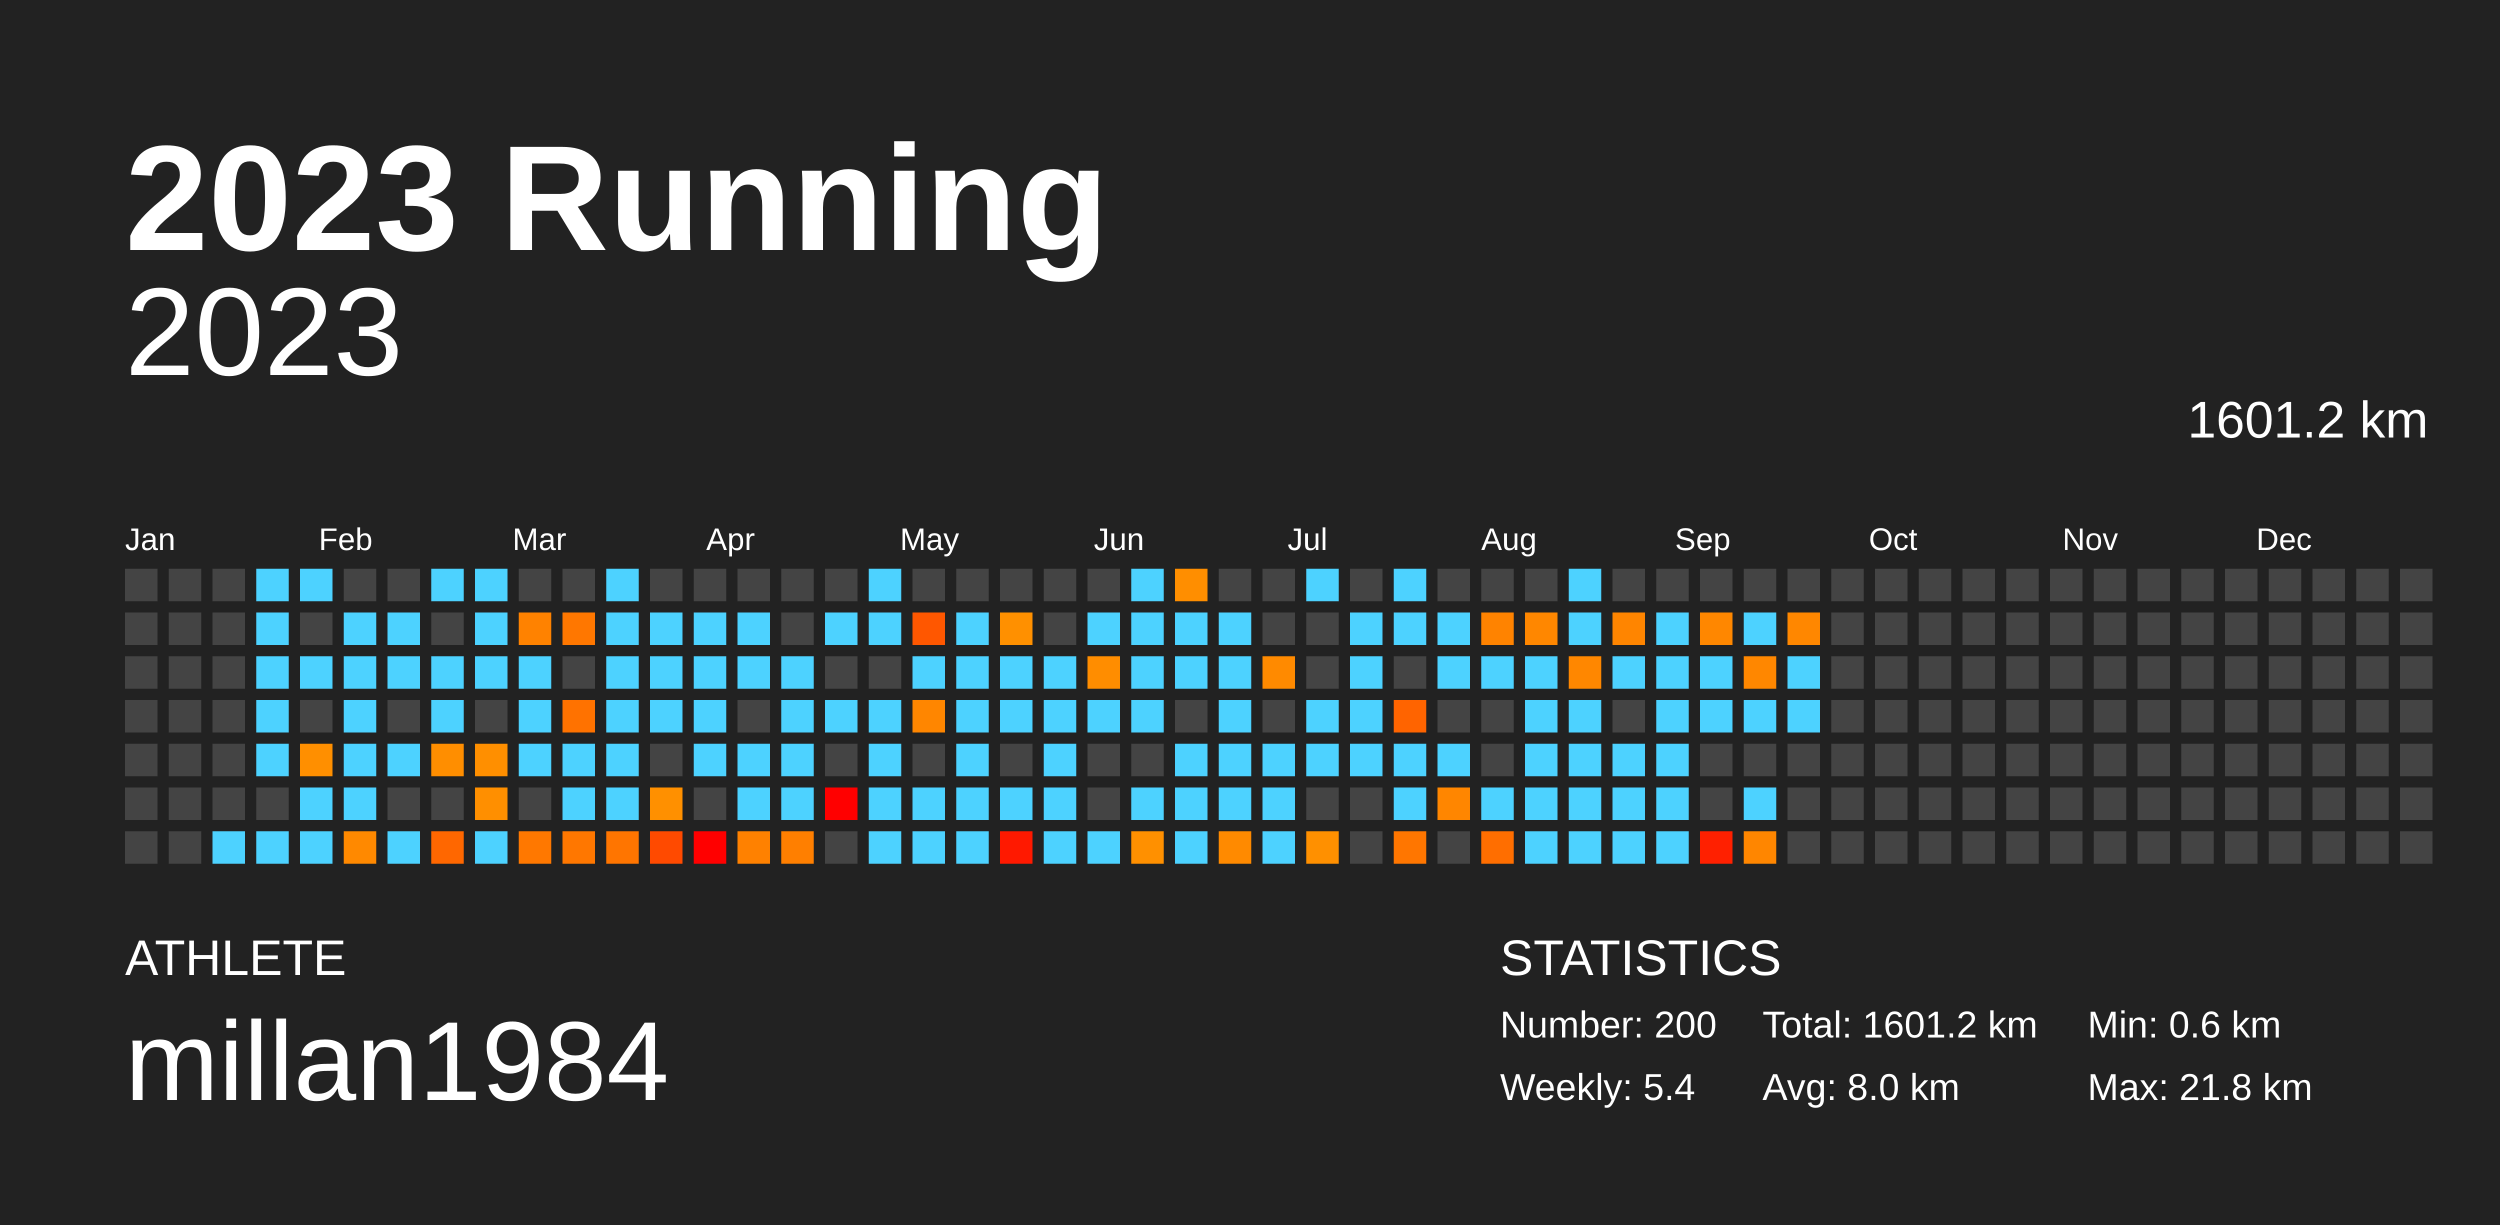
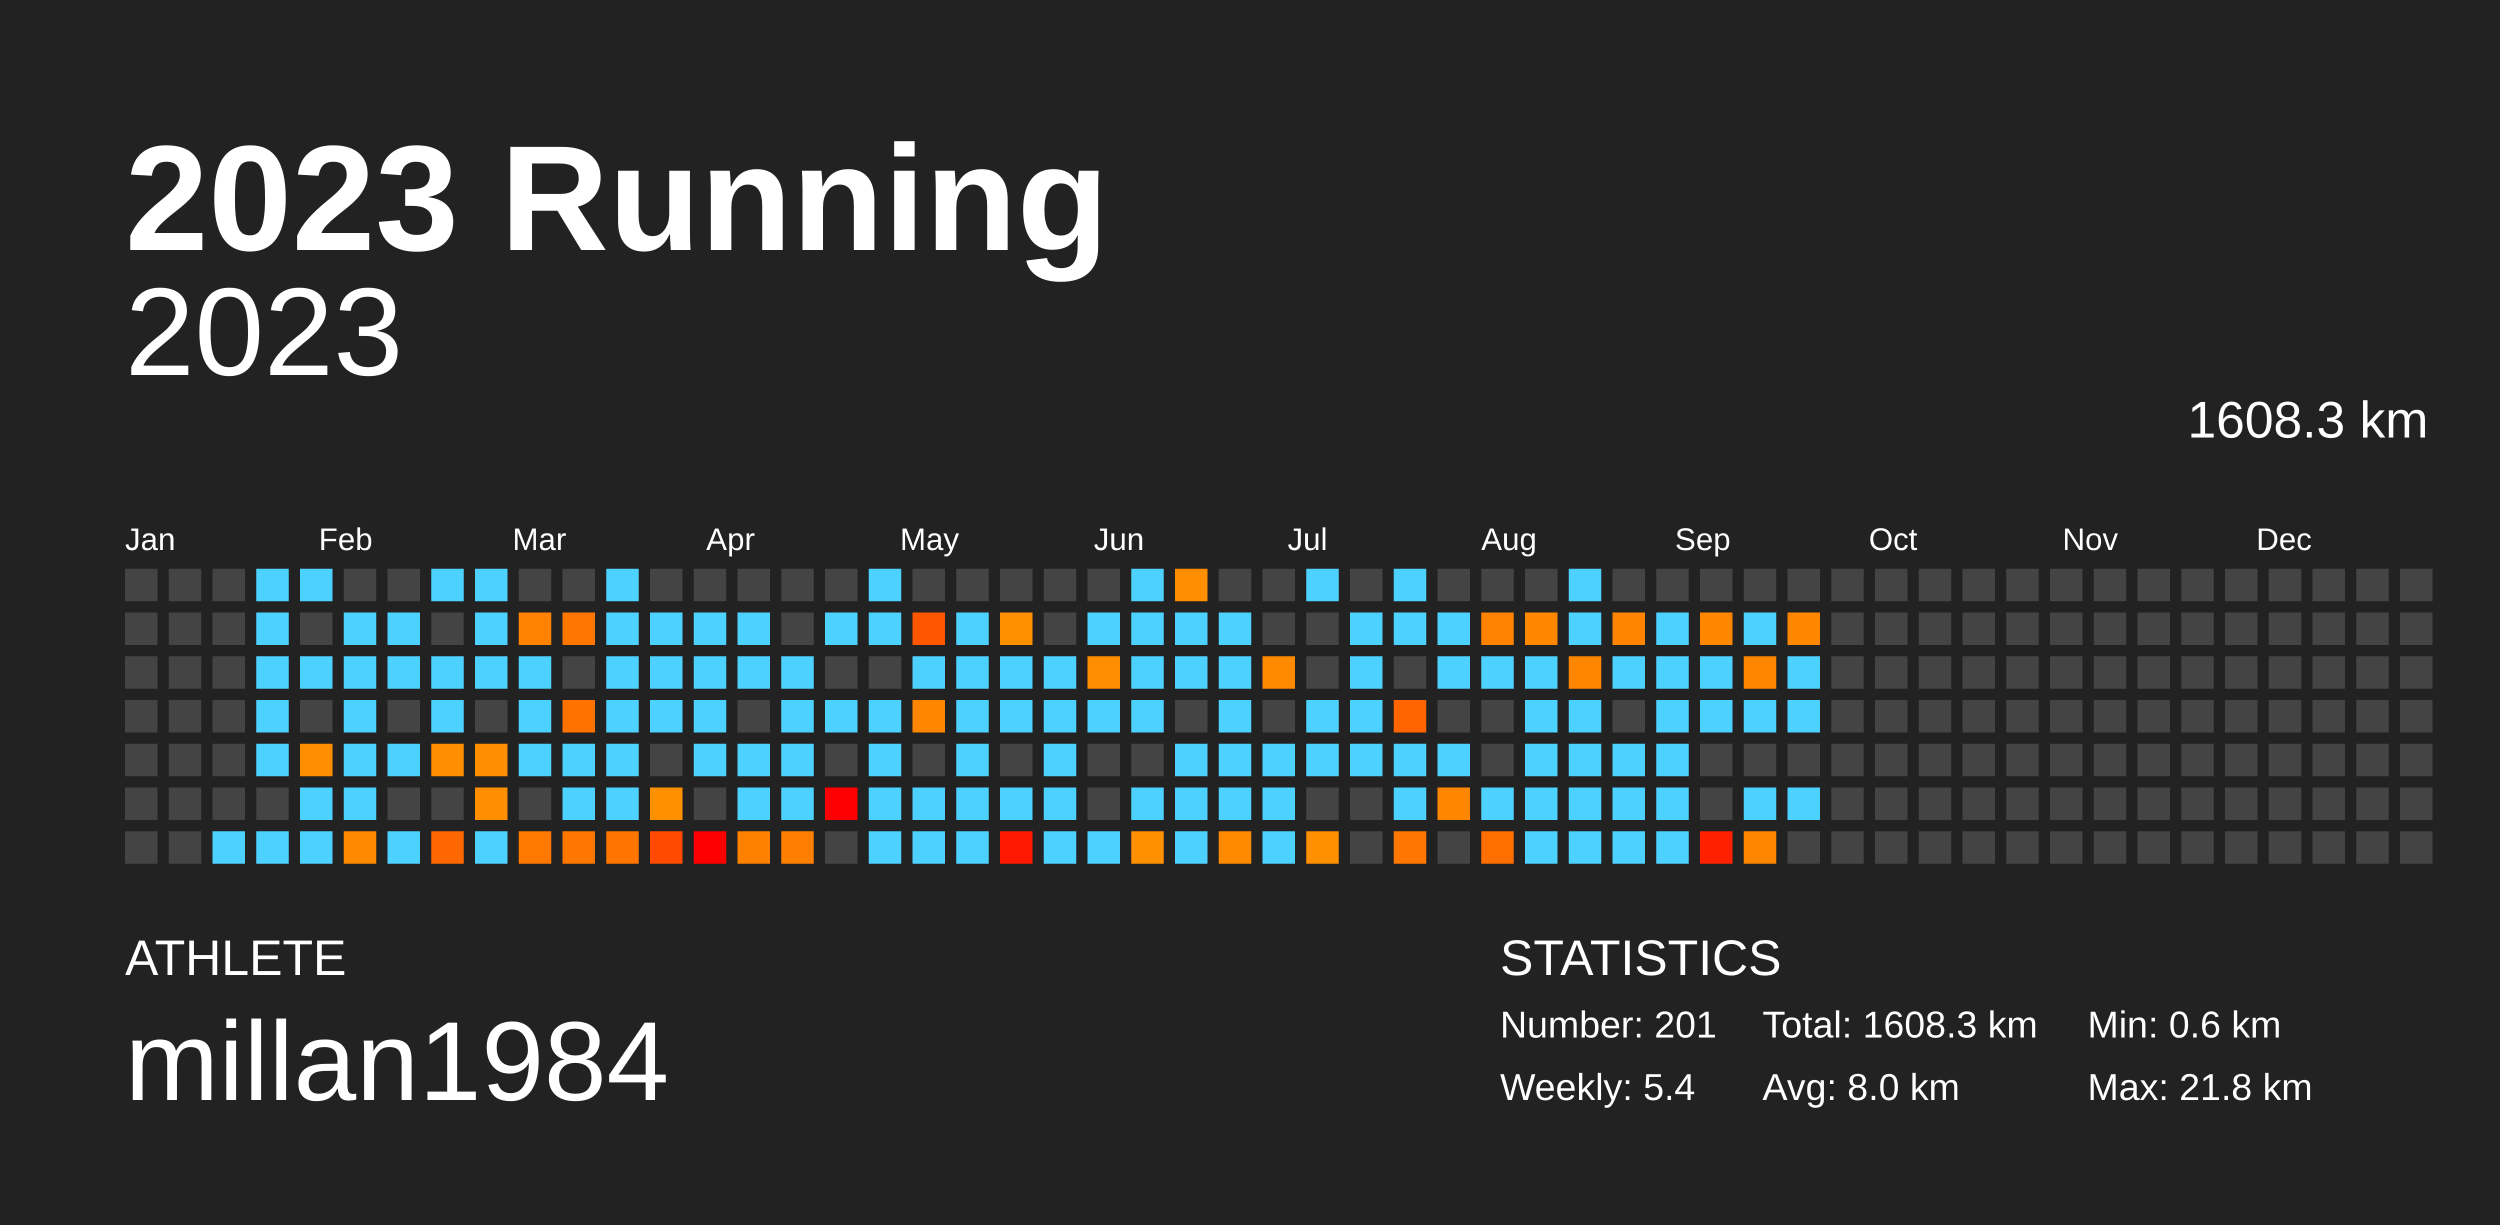
<svg xmlns="http://www.w3.org/2000/svg" baseProfile="full" height="98mm" version="1.1" viewBox="0,0,200,98" width="200mm">
  <defs />
  <rect fill="#222222" height="98" width="200" x="0" y="0" />
  <text fill="#FFFFFF" style="font-size:12px; font-family:Arial; font-weight:bold;" x="10" y="20">2023 Running</text>
  <text fill="#FFFFFF" style="font-size:4px; font-family:Arial" x="10" y="78">ATHLETE</text>
  <text fill="#FFFFFF" style="font-size:9px; font-family:Arial" x="10" y="88">millan1984</text>
  <text fill="#FFFFFF" style="font-size:4px; font-family:Arial" x="120" y="78">STATISTICS</text>
-   <text fill="#FFFFFF" style="font-size:3px; font-family:Arial" x="120" y="83">Number: 200</text>
+   <text fill="#FFFFFF" style="font-size:3px; font-family:Arial" x="120" y="83">Number: 201</text>
  <text fill="#FFFFFF" style="font-size:3px; font-family:Arial" x="120" y="88">Weekly: 5.4</text>
-   <text fill="#FFFFFF" style="font-size:3px; font-family:Arial" x="141" y="83">Total: 1601.2 km</text>
+   <text fill="#FFFFFF" style="font-size:3px; font-family:Arial" x="141" y="83">Total: 1608.3 km</text>
  <text fill="#FFFFFF" style="font-size:3px; font-family:Arial" x="141" y="88">Avg: 8.0 km</text>
  <text fill="#FFFFFF" style="font-size:3px; font-family:Arial" x="167" y="83">Min: 0.6 km</text>
  <text fill="#FFFFFF" style="font-size:3px; font-family:Arial" x="167" y="88">Max: 21.8 km</text>
  <text alignment-baseline="hanging" fill="#FFFFFF" style="font-size:10.0px; font-family:Arial;" x="10" y="30">2023</text>
-   <text alignment-baseline="hanging" fill="#FFFFFF" style="font-size:4.125px; font-family:Arial;" x="175" y="35">1601.2 km</text>
+   <text alignment-baseline="hanging" fill="#FFFFFF" style="font-size:4.125px; font-family:Arial;" x="175" y="35">1608.3 km</text>
  <text fill="#FFFFFF" style="font-size:2.5px; font-family:Arial" x="10.0" y="44">Jan</text>
  <text fill="#FFFFFF" style="font-size:2.5px; font-family:Arial" x="25.5" y="44">Feb</text>
  <text fill="#FFFFFF" style="font-size:2.5px; font-family:Arial" x="41.0" y="44">Mar</text>
  <text fill="#FFFFFF" style="font-size:2.5px; font-family:Arial" x="56.5" y="44">Apr</text>
  <text fill="#FFFFFF" style="font-size:2.5px; font-family:Arial" x="72.0" y="44">May</text>
  <text fill="#FFFFFF" style="font-size:2.5px; font-family:Arial" x="87.5" y="44">Jun</text>
  <text fill="#FFFFFF" style="font-size:2.5px; font-family:Arial" x="103.0" y="44">Jul</text>
  <text fill="#FFFFFF" style="font-size:2.5px; font-family:Arial" x="118.5" y="44">Aug</text>
  <text fill="#FFFFFF" style="font-size:2.5px; font-family:Arial" x="134.0" y="44">Sep</text>
  <text fill="#FFFFFF" style="font-size:2.5px; font-family:Arial" x="149.5" y="44">Oct</text>
  <text fill="#FFFFFF" style="font-size:2.5px; font-family:Arial" x="165.0" y="44">Nov</text>
  <text fill="#FFFFFF" style="font-size:2.5px; font-family:Arial" x="180.5" y="44">Dec</text>
  <rect fill="#444444" height="2.6" width="2.6" x="10.0" y="45.5" />
  <rect fill="#444444" height="2.6" width="2.6" x="10.0" y="49.0" />
  <rect fill="#444444" height="2.6" width="2.6" x="10.0" y="52.5" />
  <rect fill="#444444" height="2.6" width="2.6" x="10.0" y="56.0" />
  <rect fill="#444444" height="2.6" width="2.6" x="10.0" y="59.5" />
  <rect fill="#444444" height="2.6" width="2.6" x="10.0" y="63.0" />
  <rect fill="#444444" height="2.6" width="2.6" x="10.0" y="66.5" />
  <rect fill="#444444" height="2.6" width="2.6" x="13.5" y="45.5" />
  <rect fill="#444444" height="2.6" width="2.6" x="13.5" y="49.0" />
  <rect fill="#444444" height="2.6" width="2.6" x="13.5" y="52.5" />
  <rect fill="#444444" height="2.6" width="2.6" x="13.5" y="56.0" />
  <rect fill="#444444" height="2.6" width="2.6" x="13.5" y="59.5" />
  <rect fill="#444444" height="2.6" width="2.6" x="13.5" y="63.0" />
  <rect fill="#444444" height="2.6" width="2.6" x="13.5" y="66.5" />
  <rect fill="#444444" height="2.6" width="2.6" x="17.0" y="45.5" />
  <rect fill="#444444" height="2.6" width="2.6" x="17.0" y="49.0" />
  <rect fill="#444444" height="2.6" width="2.6" x="17.0" y="52.5" />
  <rect fill="#444444" height="2.6" width="2.6" x="17.0" y="56.0" />
  <rect fill="#444444" height="2.6" width="2.6" x="17.0" y="59.5" />
  <rect fill="#444444" height="2.6" width="2.6" x="17.0" y="63.0" />
  <rect fill="#4dd2ff" height="2.6" width="2.6" x="17.0" y="66.5" />
  <rect fill="#4dd2ff" height="2.6" width="2.6" x="20.5" y="45.5" />
  <rect fill="#4dd2ff" height="2.6" width="2.6" x="20.5" y="49.0" />
  <rect fill="#4dd2ff" height="2.6" width="2.6" x="20.5" y="52.5" />
  <rect fill="#4dd2ff" height="2.6" width="2.6" x="20.5" y="56.0" />
  <rect fill="#4dd2ff" height="2.6" width="2.6" x="20.5" y="59.5" />
  <rect fill="#444444" height="2.6" width="2.6" x="20.5" y="63.0" />
  <rect fill="#4dd2ff" height="2.6" width="2.6" x="20.5" y="66.5" />
  <rect fill="#4dd2ff" height="2.6" width="2.6" x="24.0" y="45.5" />
  <rect fill="#444444" height="2.6" width="2.6" x="24.0" y="49.0" />
  <rect fill="#4dd2ff" height="2.6" width="2.6" x="24.0" y="52.5" />
  <rect fill="#444444" height="2.6" width="2.6" x="24.0" y="56.0" />
  <rect fill="#ff8f00" height="2.6" width="2.6" x="24.0" y="59.5" />
  <rect fill="#4dd2ff" height="2.6" width="2.6" x="24.0" y="63.0" />
  <rect fill="#4dd2ff" height="2.6" width="2.6" x="24.0" y="66.5" />
  <rect fill="#444444" height="2.6" width="2.6" x="27.5" y="45.5" />
  <rect fill="#4dd2ff" height="2.6" width="2.6" x="27.5" y="49.0" />
  <rect fill="#4dd2ff" height="2.6" width="2.6" x="27.5" y="52.5" />
  <rect fill="#4dd2ff" height="2.6" width="2.6" x="27.5" y="56.0" />
  <rect fill="#4dd2ff" height="2.6" width="2.6" x="27.5" y="59.5" />
  <rect fill="#4dd2ff" height="2.6" width="2.6" x="27.5" y="63.0" />
  <rect fill="#ff8900" height="2.6" width="2.6" x="27.5" y="66.5" />
  <rect fill="#444444" height="2.6" width="2.6" x="31.0" y="45.5" />
  <rect fill="#4dd2ff" height="2.6" width="2.6" x="31.0" y="49.0" />
  <rect fill="#4dd2ff" height="2.6" width="2.6" x="31.0" y="52.5" />
  <rect fill="#444444" height="2.6" width="2.6" x="31.0" y="56.0" />
  <rect fill="#4dd2ff" height="2.6" width="2.6" x="31.0" y="59.5" />
  <rect fill="#444444" height="2.6" width="2.6" x="31.0" y="63.0" />
  <rect fill="#4dd2ff" height="2.6" width="2.6" x="31.0" y="66.5" />
  <rect fill="#4dd2ff" height="2.6" width="2.6" x="34.5" y="45.5" />
  <rect fill="#444444" height="2.6" width="2.6" x="34.5" y="49.0" />
  <rect fill="#4dd2ff" height="2.6" width="2.6" x="34.5" y="52.5" />
  <rect fill="#4dd2ff" height="2.6" width="2.6" x="34.5" y="56.0" />
  <rect fill="#ff8e00" height="2.6" width="2.6" x="34.5" y="59.5" />
  <rect fill="#444444" height="2.6" width="2.6" x="34.5" y="63.0" />
  <rect fill="#ff6700" height="2.6" width="2.6" x="34.5" y="66.5" />
  <rect fill="#4dd2ff" height="2.6" width="2.6" x="38.0" y="45.5" />
  <rect fill="#4dd2ff" height="2.6" width="2.6" x="38.0" y="49.0" />
  <rect fill="#4dd2ff" height="2.6" width="2.6" x="38.0" y="52.5" />
  <rect fill="#444444" height="2.6" width="2.6" x="38.0" y="56.0" />
  <rect fill="#ff8f00" height="2.6" width="2.6" x="38.0" y="59.5" />
  <rect fill="#ff8f00" height="2.6" width="2.6" x="38.0" y="63.0" />
  <rect fill="#4dd2ff" height="2.6" width="2.6" x="38.0" y="66.5" />
  <rect fill="#444444" height="2.6" width="2.6" x="41.5" y="45.5" />
  <rect fill="#ff8200" height="2.6" width="2.6" x="41.5" y="49.0" />
  <rect fill="#4dd2ff" height="2.6" width="2.6" x="41.5" y="52.5" />
  <rect fill="#4dd2ff" height="2.6" width="2.6" x="41.5" y="56.0" />
  <rect fill="#4dd2ff" height="2.6" width="2.6" x="41.5" y="59.5" />
  <rect fill="#444444" height="2.6" width="2.6" x="41.5" y="63.0" />
  <rect fill="#ff7800" height="2.6" width="2.6" x="41.5" y="66.5" />
  <rect fill="#444444" height="2.6" width="2.6" x="45.0" y="45.5" />
  <rect fill="#ff7700" height="2.6" width="2.6" x="45.0" y="49.0" />
  <rect fill="#444444" height="2.6" width="2.6" x="45.0" y="52.5" />
  <rect fill="#ff7200" height="2.6" width="2.6" x="45.0" y="56.0" />
  <rect fill="#4dd2ff" height="2.6" width="2.6" x="45.0" y="59.5" />
  <rect fill="#4dd2ff" height="2.6" width="2.6" x="45.0" y="63.0" />
  <rect fill="#ff7700" height="2.6" width="2.6" x="45.0" y="66.5" />
  <rect fill="#4dd2ff" height="2.6" width="2.6" x="48.5" y="45.5" />
  <rect fill="#4dd2ff" height="2.6" width="2.6" x="48.5" y="49.0" />
  <rect fill="#4dd2ff" height="2.6" width="2.6" x="48.5" y="52.5" />
  <rect fill="#4dd2ff" height="2.6" width="2.6" x="48.5" y="56.0" />
  <rect fill="#4dd2ff" height="2.6" width="2.6" x="48.5" y="59.5" />
  <rect fill="#4dd2ff" height="2.6" width="2.6" x="48.5" y="63.0" />
  <rect fill="#ff7500" height="2.6" width="2.6" x="48.5" y="66.5" />
  <rect fill="#444444" height="2.6" width="2.6" x="52.0" y="45.5" />
  <rect fill="#4dd2ff" height="2.6" width="2.6" x="52.0" y="49.0" />
  <rect fill="#4dd2ff" height="2.6" width="2.6" x="52.0" y="52.5" />
  <rect fill="#4dd2ff" height="2.6" width="2.6" x="52.0" y="56.0" />
  <rect fill="#444444" height="2.6" width="2.6" x="52.0" y="59.5" />
  <rect fill="#ff9000" height="2.6" width="2.6" x="52.0" y="63.0" />
  <rect fill="#ff4a00" height="2.6" width="2.6" x="52.0" y="66.5" />
  <rect fill="#444444" height="2.6" width="2.6" x="55.5" y="45.5" />
  <rect fill="#4dd2ff" height="2.6" width="2.6" x="55.5" y="49.0" />
  <rect fill="#4dd2ff" height="2.6" width="2.6" x="55.5" y="52.5" />
  <rect fill="#4dd2ff" height="2.6" width="2.6" x="55.5" y="56.0" />
  <rect fill="#4dd2ff" height="2.6" width="2.6" x="55.5" y="59.5" />
  <rect fill="#444444" height="2.6" width="2.6" x="55.5" y="63.0" />
  <rect fill="red" height="2.6" width="2.6" x="55.5" y="66.5" />
  <rect fill="#444444" height="2.6" width="2.6" x="59.0" y="45.5" />
  <rect fill="#4dd2ff" height="2.6" width="2.6" x="59.0" y="49.0" />
  <rect fill="#4dd2ff" height="2.6" width="2.6" x="59.0" y="52.5" />
  <rect fill="#444444" height="2.6" width="2.6" x="59.0" y="56.0" />
  <rect fill="#4dd2ff" height="2.6" width="2.6" x="59.0" y="59.5" />
  <rect fill="#4dd2ff" height="2.6" width="2.6" x="59.0" y="63.0" />
  <rect fill="#ff8100" height="2.6" width="2.6" x="59.0" y="66.5" />
  <rect fill="#444444" height="2.6" width="2.6" x="62.5" y="45.5" />
  <rect fill="#444444" height="2.6" width="2.6" x="62.5" y="49.0" />
  <rect fill="#4dd2ff" height="2.6" width="2.6" x="62.5" y="52.5" />
  <rect fill="#4dd2ff" height="2.6" width="2.6" x="62.5" y="56.0" />
  <rect fill="#4dd2ff" height="2.6" width="2.6" x="62.5" y="59.5" />
  <rect fill="#4dd2ff" height="2.6" width="2.6" x="62.5" y="63.0" />
  <rect fill="#ff7f00" height="2.6" width="2.6" x="62.5" y="66.5" />
  <rect fill="#444444" height="2.6" width="2.6" x="66.0" y="45.5" />
  <rect fill="#4dd2ff" height="2.6" width="2.6" x="66.0" y="49.0" />
  <rect fill="#444444" height="2.6" width="2.6" x="66.0" y="52.5" />
  <rect fill="#4dd2ff" height="2.6" width="2.6" x="66.0" y="56.0" />
  <rect fill="#444444" height="2.6" width="2.6" x="66.0" y="59.5" />
  <rect fill="red" height="2.6" width="2.6" x="66.0" y="63.0" />
  <rect fill="#444444" height="2.6" width="2.6" x="66.0" y="66.5" />
  <rect fill="#4dd2ff" height="2.6" width="2.6" x="69.5" y="45.5" />
  <rect fill="#4dd2ff" height="2.6" width="2.6" x="69.5" y="49.0" />
  <rect fill="#444444" height="2.6" width="2.6" x="69.5" y="52.5" />
  <rect fill="#4dd2ff" height="2.6" width="2.6" x="69.5" y="56.0" />
  <rect fill="#4dd2ff" height="2.6" width="2.6" x="69.5" y="59.5" />
  <rect fill="#4dd2ff" height="2.6" width="2.6" x="69.5" y="63.0" />
  <rect fill="#4dd2ff" height="2.6" width="2.6" x="69.5" y="66.5" />
  <rect fill="#444444" height="2.6" width="2.6" x="73.0" y="45.5" />
  <rect fill="#ff5700" height="2.6" width="2.6" x="73.0" y="49.0" />
  <rect fill="#4dd2ff" height="2.6" width="2.6" x="73.0" y="52.5" />
  <rect fill="#ff8600" height="2.6" width="2.6" x="73.0" y="56.0" />
  <rect fill="#444444" height="2.6" width="2.6" x="73.0" y="59.5" />
  <rect fill="#4dd2ff" height="2.6" width="2.6" x="73.0" y="63.0" />
  <rect fill="#4dd2ff" height="2.6" width="2.6" x="73.0" y="66.5" />
  <rect fill="#444444" height="2.6" width="2.6" x="76.5" y="45.5" />
  <rect fill="#4dd2ff" height="2.6" width="2.6" x="76.5" y="49.0" />
  <rect fill="#4dd2ff" height="2.6" width="2.6" x="76.5" y="52.5" />
  <rect fill="#4dd2ff" height="2.6" width="2.6" x="76.5" y="56.0" />
  <rect fill="#4dd2ff" height="2.6" width="2.6" x="76.5" y="59.5" />
  <rect fill="#4dd2ff" height="2.6" width="2.6" x="76.5" y="63.0" />
  <rect fill="#4dd2ff" height="2.6" width="2.6" x="76.5" y="66.5" />
  <rect fill="#444444" height="2.6" width="2.6" x="80.0" y="45.5" />
  <rect fill="#ff9000" height="2.6" width="2.6" x="80.0" y="49.0" />
  <rect fill="#4dd2ff" height="2.6" width="2.6" x="80.0" y="52.5" />
  <rect fill="#4dd2ff" height="2.6" width="2.6" x="80.0" y="56.0" />
  <rect fill="#444444" height="2.6" width="2.6" x="80.0" y="59.5" />
  <rect fill="#4dd2ff" height="2.6" width="2.6" x="80.0" y="63.0" />
  <rect fill="#ff1900" height="2.6" width="2.6" x="80.0" y="66.5" />
  <rect fill="#444444" height="2.6" width="2.6" x="83.5" y="45.5" />
  <rect fill="#444444" height="2.6" width="2.6" x="83.5" y="49.0" />
  <rect fill="#4dd2ff" height="2.6" width="2.6" x="83.5" y="52.5" />
  <rect fill="#4dd2ff" height="2.6" width="2.6" x="83.5" y="56.0" />
  <rect fill="#4dd2ff" height="2.6" width="2.6" x="83.5" y="59.5" />
  <rect fill="#4dd2ff" height="2.6" width="2.6" x="83.5" y="63.0" />
  <rect fill="#4dd2ff" height="2.6" width="2.6" x="83.5" y="66.5" />
  <rect fill="#444444" height="2.6" width="2.6" x="87.0" y="45.5" />
  <rect fill="#4dd2ff" height="2.6" width="2.6" x="87.0" y="49.0" />
  <rect fill="#ff8d00" height="2.6" width="2.6" x="87.0" y="52.5" />
  <rect fill="#4dd2ff" height="2.6" width="2.6" x="87.0" y="56.0" />
  <rect fill="#444444" height="2.6" width="2.6" x="87.0" y="59.5" />
  <rect fill="#444444" height="2.6" width="2.6" x="87.0" y="63.0" />
  <rect fill="#4dd2ff" height="2.6" width="2.6" x="87.0" y="66.5" />
  <rect fill="#4dd2ff" height="2.6" width="2.6" x="90.5" y="45.5" />
  <rect fill="#4dd2ff" height="2.6" width="2.6" x="90.5" y="49.0" />
  <rect fill="#4dd2ff" height="2.6" width="2.6" x="90.5" y="52.5" />
  <rect fill="#4dd2ff" height="2.6" width="2.6" x="90.5" y="56.0" />
  <rect fill="#444444" height="2.6" width="2.6" x="90.5" y="59.5" />
  <rect fill="#4dd2ff" height="2.6" width="2.6" x="90.5" y="63.0" />
  <rect fill="#ff9000" height="2.6" width="2.6" x="90.5" y="66.5" />
  <rect fill="#ff8e00" height="2.6" width="2.6" x="94.0" y="45.5" />
  <rect fill="#4dd2ff" height="2.6" width="2.6" x="94.0" y="49.0" />
  <rect fill="#4dd2ff" height="2.6" width="2.6" x="94.0" y="52.5" />
  <rect fill="#444444" height="2.6" width="2.6" x="94.0" y="56.0" />
  <rect fill="#4dd2ff" height="2.6" width="2.6" x="94.0" y="59.5" />
  <rect fill="#4dd2ff" height="2.6" width="2.6" x="94.0" y="63.0" />
  <rect fill="#4dd2ff" height="2.6" width="2.6" x="94.0" y="66.5" />
  <rect fill="#444444" height="2.6" width="2.6" x="97.5" y="45.5" />
  <rect fill="#4dd2ff" height="2.6" width="2.6" x="97.5" y="49.0" />
  <rect fill="#4dd2ff" height="2.6" width="2.6" x="97.5" y="52.5" />
  <rect fill="#4dd2ff" height="2.6" width="2.6" x="97.5" y="56.0" />
  <rect fill="#4dd2ff" height="2.6" width="2.6" x="97.5" y="59.5" />
  <rect fill="#4dd2ff" height="2.6" width="2.6" x="97.5" y="63.0" />
  <rect fill="#ff8a00" height="2.6" width="2.6" x="97.5" y="66.5" />
  <rect fill="#444444" height="2.6" width="2.6" x="101.0" y="45.5" />
  <rect fill="#444444" height="2.6" width="2.6" x="101.0" y="49.0" />
  <rect fill="#ff8a00" height="2.6" width="2.6" x="101.0" y="52.5" />
  <rect fill="#444444" height="2.6" width="2.6" x="101.0" y="56.0" />
  <rect fill="#4dd2ff" height="2.6" width="2.6" x="101.0" y="59.5" />
  <rect fill="#4dd2ff" height="2.6" width="2.6" x="101.0" y="63.0" />
  <rect fill="#4dd2ff" height="2.6" width="2.6" x="101.0" y="66.5" />
  <rect fill="#4dd2ff" height="2.6" width="2.6" x="104.5" y="45.5" />
  <rect fill="#444444" height="2.6" width="2.6" x="104.5" y="49.0" />
  <rect fill="#444444" height="2.6" width="2.6" x="104.5" y="52.5" />
  <rect fill="#4dd2ff" height="2.6" width="2.6" x="104.5" y="56.0" />
  <rect fill="#4dd2ff" height="2.6" width="2.6" x="104.5" y="59.5" />
  <rect fill="#444444" height="2.6" width="2.6" x="104.5" y="63.0" />
  <rect fill="#ff9000" height="2.6" width="2.6" x="104.5" y="66.5" />
  <rect fill="#444444" height="2.6" width="2.6" x="108.0" y="45.5" />
  <rect fill="#4dd2ff" height="2.6" width="2.6" x="108.0" y="49.0" />
  <rect fill="#4dd2ff" height="2.6" width="2.6" x="108.0" y="52.5" />
  <rect fill="#4dd2ff" height="2.6" width="2.6" x="108.0" y="56.0" />
  <rect fill="#4dd2ff" height="2.6" width="2.6" x="108.0" y="59.5" />
  <rect fill="#444444" height="2.6" width="2.6" x="108.0" y="63.0" />
  <rect fill="#444444" height="2.6" width="2.6" x="108.0" y="66.5" />
  <rect fill="#4dd2ff" height="2.6" width="2.6" x="111.5" y="45.5" />
  <rect fill="#4dd2ff" height="2.6" width="2.6" x="111.5" y="49.0" />
  <rect fill="#444444" height="2.6" width="2.6" x="111.5" y="52.5" />
  <rect fill="#ff6400" height="2.6" width="2.6" x="111.5" y="56.0" />
  <rect fill="#4dd2ff" height="2.6" width="2.6" x="111.5" y="59.5" />
  <rect fill="#4dd2ff" height="2.6" width="2.6" x="111.5" y="63.0" />
  <rect fill="#ff7600" height="2.6" width="2.6" x="111.5" y="66.5" />
  <rect fill="#444444" height="2.6" width="2.6" x="115.0" y="45.5" />
  <rect fill="#4dd2ff" height="2.6" width="2.6" x="115.0" y="49.0" />
  <rect fill="#4dd2ff" height="2.6" width="2.6" x="115.0" y="52.5" />
  <rect fill="#444444" height="2.6" width="2.6" x="115.0" y="56.0" />
  <rect fill="#4dd2ff" height="2.6" width="2.6" x="115.0" y="59.5" />
  <rect fill="#ff8600" height="2.6" width="2.6" x="115.0" y="63.0" />
  <rect fill="#444444" height="2.6" width="2.6" x="115.0" y="66.5" />
  <rect fill="#444444" height="2.6" width="2.6" x="118.5" y="45.5" />
  <rect fill="#ff8300" height="2.6" width="2.6" x="118.5" y="49.0" />
  <rect fill="#4dd2ff" height="2.6" width="2.6" x="118.5" y="52.5" />
  <rect fill="#444444" height="2.6" width="2.6" x="118.5" y="56.0" />
  <rect fill="#444444" height="2.6" width="2.6" x="118.5" y="59.5" />
  <rect fill="#4dd2ff" height="2.6" width="2.6" x="118.5" y="63.0" />
  <rect fill="#ff6e00" height="2.6" width="2.6" x="118.5" y="66.5" />
  <rect fill="#444444" height="2.6" width="2.6" x="122.0" y="45.5" />
  <rect fill="#ff8700" height="2.6" width="2.6" x="122.0" y="49.0" />
  <rect fill="#4dd2ff" height="2.6" width="2.6" x="122.0" y="52.5" />
  <rect fill="#4dd2ff" height="2.6" width="2.6" x="122.0" y="56.0" />
  <rect fill="#4dd2ff" height="2.6" width="2.6" x="122.0" y="59.5" />
  <rect fill="#4dd2ff" height="2.6" width="2.6" x="122.0" y="63.0" />
  <rect fill="#4dd2ff" height="2.6" width="2.6" x="122.0" y="66.5" />
  <rect fill="#4dd2ff" height="2.6" width="2.6" x="125.5" y="45.5" />
  <rect fill="#4dd2ff" height="2.6" width="2.6" x="125.5" y="49.0" />
  <rect fill="#ff8700" height="2.6" width="2.6" x="125.5" y="52.5" />
  <rect fill="#4dd2ff" height="2.6" width="2.6" x="125.5" y="56.0" />
  <rect fill="#4dd2ff" height="2.6" width="2.6" x="125.5" y="59.5" />
  <rect fill="#4dd2ff" height="2.6" width="2.6" x="125.5" y="63.0" />
  <rect fill="#4dd2ff" height="2.6" width="2.6" x="125.5" y="66.5" />
  <rect fill="#444444" height="2.6" width="2.6" x="129.0" y="45.5" />
  <rect fill="#ff8500" height="2.6" width="2.6" x="129.0" y="49.0" />
  <rect fill="#4dd2ff" height="2.6" width="2.6" x="129.0" y="52.5" />
  <rect fill="#444444" height="2.6" width="2.6" x="129.0" y="56.0" />
  <rect fill="#4dd2ff" height="2.6" width="2.6" x="129.0" y="59.5" />
  <rect fill="#4dd2ff" height="2.6" width="2.6" x="129.0" y="63.0" />
  <rect fill="#4dd2ff" height="2.6" width="2.6" x="129.0" y="66.5" />
  <rect fill="#444444" height="2.6" width="2.6" x="132.5" y="45.5" />
  <rect fill="#4dd2ff" height="2.6" width="2.6" x="132.5" y="49.0" />
  <rect fill="#4dd2ff" height="2.6" width="2.6" x="132.5" y="52.5" />
  <rect fill="#4dd2ff" height="2.6" width="2.6" x="132.5" y="56.0" />
  <rect fill="#4dd2ff" height="2.6" width="2.6" x="132.5" y="59.5" />
  <rect fill="#4dd2ff" height="2.6" width="2.6" x="132.5" y="63.0" />
  <rect fill="#4dd2ff" height="2.6" width="2.6" x="132.5" y="66.5" />
  <rect fill="#444444" height="2.6" width="2.6" x="136.0" y="45.5" />
  <rect fill="#ff8700" height="2.6" width="2.6" x="136.0" y="49.0" />
  <rect fill="#4dd2ff" height="2.6" width="2.6" x="136.0" y="52.5" />
  <rect fill="#4dd2ff" height="2.6" width="2.6" x="136.0" y="56.0" />
  <rect fill="#444444" height="2.6" width="2.6" x="136.0" y="59.5" />
  <rect fill="#444444" height="2.6" width="2.6" x="136.0" y="63.0" />
  <rect fill="#ff2000" height="2.6" width="2.6" x="136.0" y="66.5" />
  <rect fill="#444444" height="2.6" width="2.6" x="139.5" y="45.5" />
  <rect fill="#4dd2ff" height="2.6" width="2.6" x="139.5" y="49.0" />
  <rect fill="#ff8700" height="2.6" width="2.6" x="139.5" y="52.5" />
  <rect fill="#4dd2ff" height="2.6" width="2.6" x="139.5" y="56.0" />
  <rect fill="#444444" height="2.6" width="2.6" x="139.5" y="59.5" />
  <rect fill="#4dd2ff" height="2.6" width="2.6" x="139.5" y="63.0" />
  <rect fill="#ff8600" height="2.6" width="2.6" x="139.5" y="66.5" />
  <rect fill="#444444" height="2.6" width="2.6" x="143.0" y="45.5" />
  <rect fill="#ff8700" height="2.6" width="2.6" x="143.0" y="49.0" />
  <rect fill="#4dd2ff" height="2.6" width="2.6" x="143.0" y="52.5" />
  <rect fill="#4dd2ff" height="2.6" width="2.6" x="143.0" y="56.0" />
  <rect fill="#444444" height="2.6" width="2.6" x="143.0" y="59.5" />
-   <rect fill="#444444" height="2.6" width="2.6" x="143.0" y="63.0" />
+   <rect fill="#4dd2ff" height="2.6" width="2.6" x="143.0" y="63.0" />
  <rect fill="#444444" height="2.6" width="2.6" x="143.0" y="66.5" />
  <rect fill="#444444" height="2.6" width="2.6" x="146.5" y="45.5" />
  <rect fill="#444444" height="2.6" width="2.6" x="146.5" y="49.0" />
  <rect fill="#444444" height="2.6" width="2.6" x="146.5" y="52.5" />
  <rect fill="#444444" height="2.6" width="2.6" x="146.5" y="56.0" />
  <rect fill="#444444" height="2.6" width="2.6" x="146.5" y="59.5" />
  <rect fill="#444444" height="2.6" width="2.6" x="146.5" y="63.0" />
  <rect fill="#444444" height="2.6" width="2.6" x="146.5" y="66.5" />
  <rect fill="#444444" height="2.6" width="2.6" x="150.0" y="45.5" />
  <rect fill="#444444" height="2.6" width="2.6" x="150.0" y="49.0" />
  <rect fill="#444444" height="2.6" width="2.6" x="150.0" y="52.5" />
  <rect fill="#444444" height="2.6" width="2.6" x="150.0" y="56.0" />
  <rect fill="#444444" height="2.6" width="2.6" x="150.0" y="59.5" />
  <rect fill="#444444" height="2.6" width="2.6" x="150.0" y="63.0" />
  <rect fill="#444444" height="2.6" width="2.6" x="150.0" y="66.5" />
  <rect fill="#444444" height="2.6" width="2.6" x="153.5" y="45.5" />
  <rect fill="#444444" height="2.6" width="2.6" x="153.5" y="49.0" />
  <rect fill="#444444" height="2.6" width="2.6" x="153.5" y="52.5" />
  <rect fill="#444444" height="2.6" width="2.6" x="153.5" y="56.0" />
  <rect fill="#444444" height="2.6" width="2.6" x="153.5" y="59.5" />
  <rect fill="#444444" height="2.6" width="2.6" x="153.5" y="63.0" />
  <rect fill="#444444" height="2.6" width="2.6" x="153.5" y="66.5" />
  <rect fill="#444444" height="2.6" width="2.6" x="157.0" y="45.5" />
  <rect fill="#444444" height="2.6" width="2.6" x="157.0" y="49.0" />
  <rect fill="#444444" height="2.6" width="2.6" x="157.0" y="52.5" />
  <rect fill="#444444" height="2.6" width="2.6" x="157.0" y="56.0" />
  <rect fill="#444444" height="2.6" width="2.6" x="157.0" y="59.5" />
  <rect fill="#444444" height="2.6" width="2.6" x="157.0" y="63.0" />
  <rect fill="#444444" height="2.6" width="2.6" x="157.0" y="66.5" />
  <rect fill="#444444" height="2.6" width="2.6" x="160.5" y="45.5" />
  <rect fill="#444444" height="2.6" width="2.6" x="160.5" y="49.0" />
  <rect fill="#444444" height="2.6" width="2.6" x="160.5" y="52.5" />
  <rect fill="#444444" height="2.6" width="2.6" x="160.5" y="56.0" />
  <rect fill="#444444" height="2.6" width="2.6" x="160.5" y="59.5" />
  <rect fill="#444444" height="2.6" width="2.6" x="160.5" y="63.0" />
  <rect fill="#444444" height="2.6" width="2.6" x="160.5" y="66.5" />
  <rect fill="#444444" height="2.6" width="2.6" x="164.0" y="45.5" />
  <rect fill="#444444" height="2.6" width="2.6" x="164.0" y="49.0" />
  <rect fill="#444444" height="2.6" width="2.6" x="164.0" y="52.5" />
  <rect fill="#444444" height="2.6" width="2.6" x="164.0" y="56.0" />
  <rect fill="#444444" height="2.6" width="2.6" x="164.0" y="59.5" />
  <rect fill="#444444" height="2.6" width="2.6" x="164.0" y="63.0" />
  <rect fill="#444444" height="2.6" width="2.6" x="164.0" y="66.5" />
  <rect fill="#444444" height="2.6" width="2.6" x="167.5" y="45.5" />
  <rect fill="#444444" height="2.6" width="2.6" x="167.5" y="49.0" />
  <rect fill="#444444" height="2.6" width="2.6" x="167.5" y="52.5" />
  <rect fill="#444444" height="2.6" width="2.6" x="167.5" y="56.0" />
  <rect fill="#444444" height="2.6" width="2.6" x="167.5" y="59.5" />
  <rect fill="#444444" height="2.6" width="2.6" x="167.5" y="63.0" />
  <rect fill="#444444" height="2.6" width="2.6" x="167.5" y="66.5" />
  <rect fill="#444444" height="2.6" width="2.6" x="171.0" y="45.5" />
  <rect fill="#444444" height="2.6" width="2.6" x="171.0" y="49.0" />
  <rect fill="#444444" height="2.6" width="2.6" x="171.0" y="52.5" />
  <rect fill="#444444" height="2.6" width="2.6" x="171.0" y="56.0" />
  <rect fill="#444444" height="2.6" width="2.6" x="171.0" y="59.5" />
  <rect fill="#444444" height="2.6" width="2.6" x="171.0" y="63.0" />
  <rect fill="#444444" height="2.6" width="2.6" x="171.0" y="66.5" />
  <rect fill="#444444" height="2.6" width="2.6" x="174.5" y="45.5" />
  <rect fill="#444444" height="2.6" width="2.6" x="174.5" y="49.0" />
  <rect fill="#444444" height="2.6" width="2.6" x="174.5" y="52.5" />
  <rect fill="#444444" height="2.6" width="2.6" x="174.5" y="56.0" />
  <rect fill="#444444" height="2.6" width="2.6" x="174.5" y="59.5" />
  <rect fill="#444444" height="2.6" width="2.6" x="174.5" y="63.0" />
  <rect fill="#444444" height="2.6" width="2.6" x="174.5" y="66.5" />
  <rect fill="#444444" height="2.6" width="2.6" x="178.0" y="45.5" />
  <rect fill="#444444" height="2.6" width="2.6" x="178.0" y="49.0" />
  <rect fill="#444444" height="2.6" width="2.6" x="178.0" y="52.5" />
  <rect fill="#444444" height="2.6" width="2.6" x="178.0" y="56.0" />
  <rect fill="#444444" height="2.6" width="2.6" x="178.0" y="59.5" />
  <rect fill="#444444" height="2.6" width="2.6" x="178.0" y="63.0" />
  <rect fill="#444444" height="2.6" width="2.6" x="178.0" y="66.5" />
  <rect fill="#444444" height="2.6" width="2.6" x="181.5" y="45.5" />
  <rect fill="#444444" height="2.6" width="2.6" x="181.5" y="49.0" />
  <rect fill="#444444" height="2.6" width="2.6" x="181.5" y="52.5" />
  <rect fill="#444444" height="2.6" width="2.6" x="181.5" y="56.0" />
  <rect fill="#444444" height="2.6" width="2.6" x="181.5" y="59.5" />
  <rect fill="#444444" height="2.6" width="2.6" x="181.5" y="63.0" />
  <rect fill="#444444" height="2.6" width="2.6" x="181.5" y="66.5" />
  <rect fill="#444444" height="2.6" width="2.6" x="185.0" y="45.5" />
  <rect fill="#444444" height="2.6" width="2.6" x="185.0" y="49.0" />
  <rect fill="#444444" height="2.6" width="2.6" x="185.0" y="52.5" />
  <rect fill="#444444" height="2.6" width="2.6" x="185.0" y="56.0" />
  <rect fill="#444444" height="2.6" width="2.6" x="185.0" y="59.5" />
  <rect fill="#444444" height="2.6" width="2.6" x="185.0" y="63.0" />
  <rect fill="#444444" height="2.6" width="2.6" x="185.0" y="66.5" />
  <rect fill="#444444" height="2.6" width="2.6" x="188.5" y="45.5" />
  <rect fill="#444444" height="2.6" width="2.6" x="188.5" y="49.0" />
  <rect fill="#444444" height="2.6" width="2.6" x="188.5" y="52.5" />
  <rect fill="#444444" height="2.6" width="2.6" x="188.5" y="56.0" />
  <rect fill="#444444" height="2.6" width="2.6" x="188.5" y="59.5" />
  <rect fill="#444444" height="2.6" width="2.6" x="188.5" y="63.0" />
  <rect fill="#444444" height="2.6" width="2.6" x="188.5" y="66.5" />
  <rect fill="#444444" height="2.6" width="2.6" x="192.0" y="45.5" />
  <rect fill="#444444" height="2.6" width="2.6" x="192.0" y="49.0" />
  <rect fill="#444444" height="2.6" width="2.6" x="192.0" y="52.5" />
  <rect fill="#444444" height="2.6" width="2.6" x="192.0" y="56.0" />
  <rect fill="#444444" height="2.6" width="2.6" x="192.0" y="59.5" />
  <rect fill="#444444" height="2.6" width="2.6" x="192.0" y="63.0" />
  <rect fill="#444444" height="2.6" width="2.6" x="192.0" y="66.5" />
</svg>
